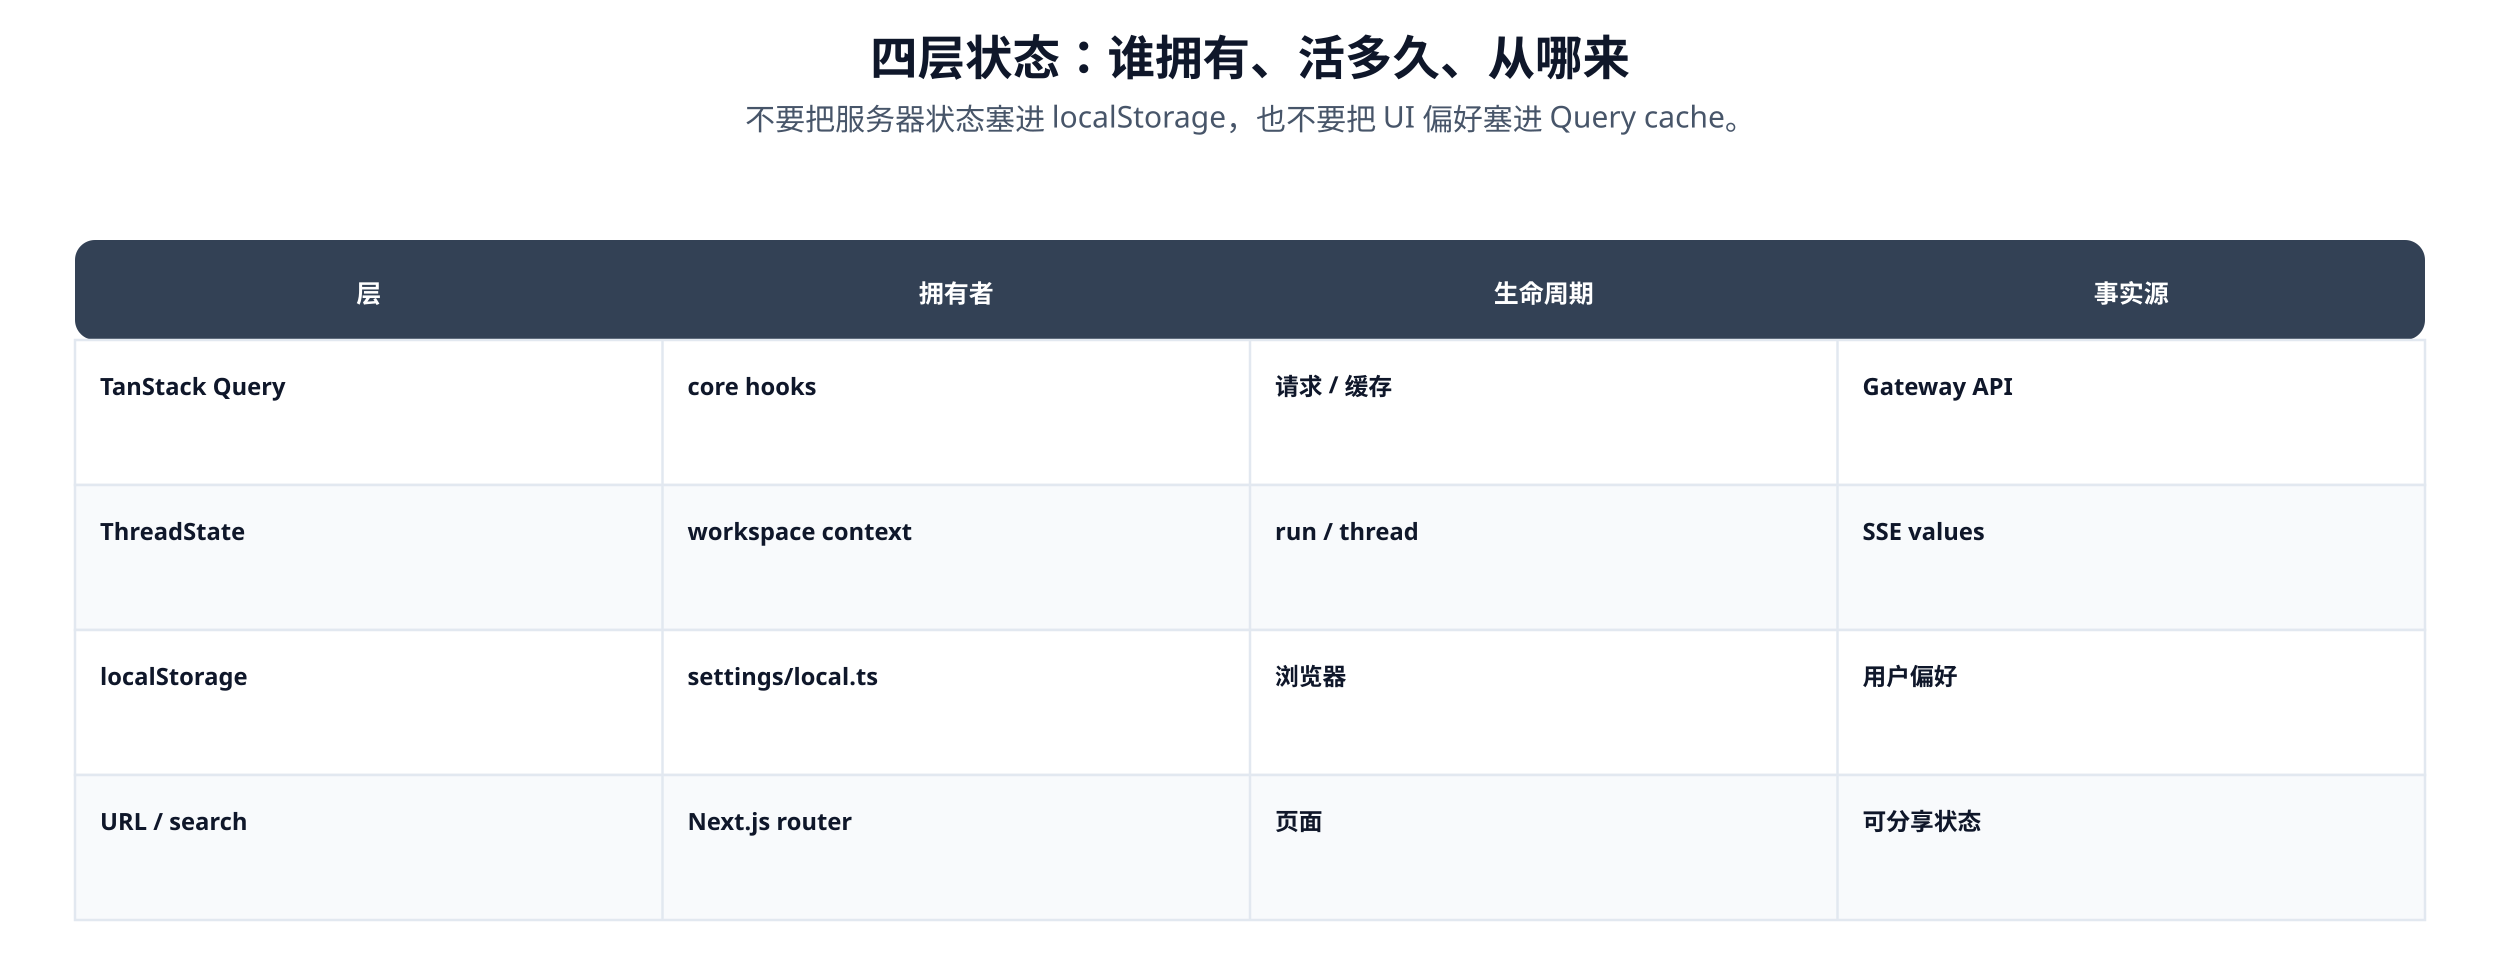
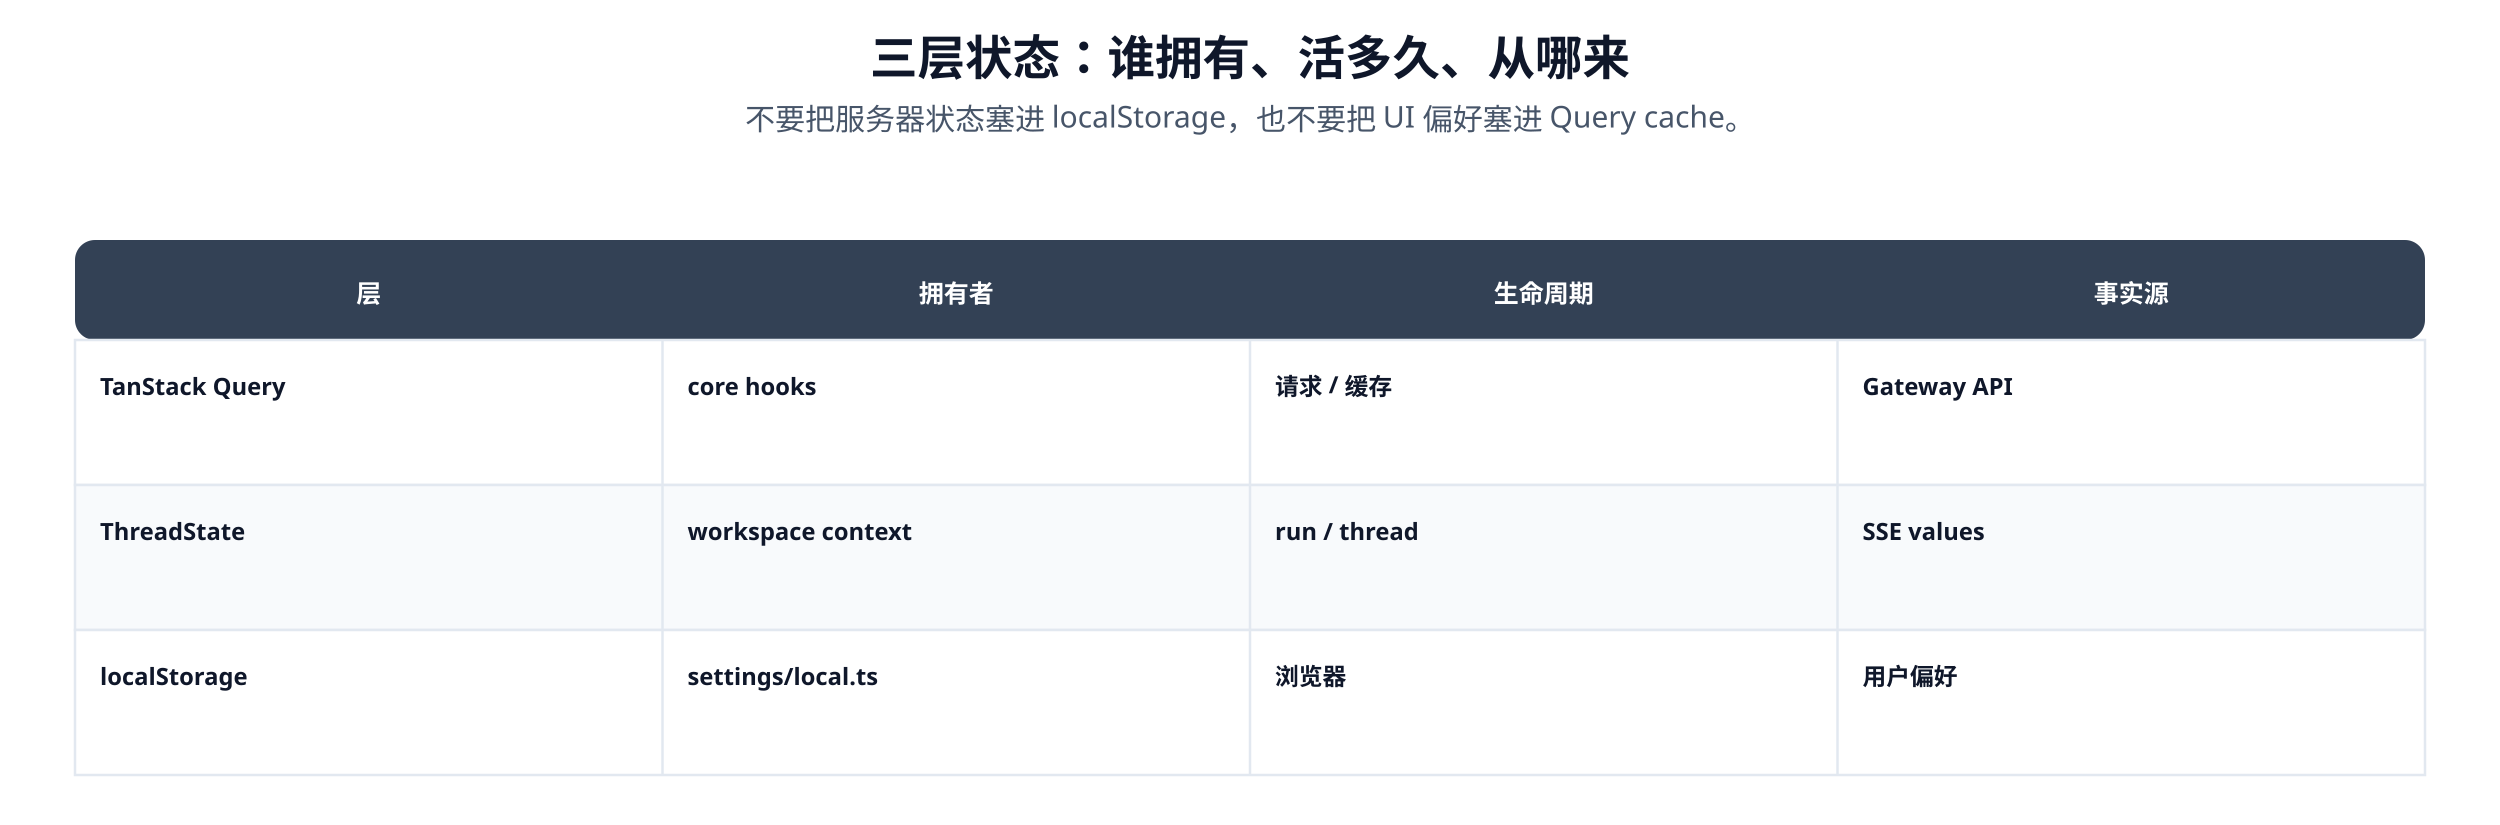
- <svg xmlns="http://www.w3.org/2000/svg" viewBox="0 0 1000 388" font-family="PingFang SC, sans-serif" data-house="v1">
+ <svg xmlns="http://www.w3.org/2000/svg" viewBox="0 0 1000 330" font-family="PingFang SC, sans-serif" data-house="v1">
  <defs>
    <marker id="a" markerWidth="8" markerHeight="8" refX="6" refY="3" orient="auto">
      <path d="M0,0 L6,3 L0,6 z" fill="#64748b" />
    </marker>
  </defs>
-   <rect width="1000" height="388" fill="#ffffff" />
-   <text x="500.0" y="30" text-anchor="middle" font-size="19" font-weight="700" fill="#0f172a">四层状态：谁拥有、活多久、从哪来</text>
+   <rect width="1000" height="330" fill="#ffffff" />
+   <text x="500.0" y="30" text-anchor="middle" font-size="19" font-weight="700" fill="#0f172a">三层状态：谁拥有、活多久、从哪来</text>
  <text x="500.0" y="52" text-anchor="middle" font-size="12" fill="#475569">不要把服务器状态塞进 localStorage，也不要把 UI 偏好塞进 Query cache。</text>
  <rect x="30" y="96" width="940" height="40" rx="8" fill="#334155" />
  <text x="147.5" y="121" text-anchor="middle" font-size="10" font-weight="700" fill="#ffffff">层</text>
  <text x="382.5" y="121" text-anchor="middle" font-size="10" font-weight="700" fill="#ffffff">拥有者</text>
  <text x="617.5" y="121" text-anchor="middle" font-size="10" font-weight="700" fill="#ffffff">生命周期</text>
  <text x="852.5" y="121" text-anchor="middle" font-size="10" font-weight="700" fill="#ffffff">事实源</text>
  <rect x="30" y="136" width="940" height="58" fill="#ffffff" stroke="#e2e8f0" />
  <text x="40.0" y="158" font-size="9.5" font-weight="700" fill="#0f172a">TanStack Query</text>
  <text x="275.0" y="158" font-size="9.5" font-weight="700" fill="#0f172a">core hooks</text>
  <line x1="265.0" y1="136" x2="265.0" y2="194" stroke="#e2e8f0" />
  <text x="510.0" y="158" font-size="9.5" font-weight="700" fill="#0f172a">请求 / 缓存</text>
  <line x1="500.0" y1="136" x2="500.0" y2="194" stroke="#e2e8f0" />
  <text x="745.0" y="158" font-size="9.5" font-weight="700" fill="#0f172a">Gateway API</text>
  <line x1="735.0" y1="136" x2="735.0" y2="194" stroke="#e2e8f0" />
  <rect x="30" y="194" width="940" height="58" fill="#f8fafc" stroke="#e2e8f0" />
  <text x="40.0" y="216" font-size="9.5" font-weight="700" fill="#0f172a">ThreadState</text>
  <text x="275.0" y="216" font-size="9.5" font-weight="700" fill="#0f172a">workspace context</text>
  <line x1="265.0" y1="194" x2="265.0" y2="252" stroke="#e2e8f0" />
  <text x="510.0" y="216" font-size="9.5" font-weight="700" fill="#0f172a">run / thread</text>
  <line x1="500.0" y1="194" x2="500.0" y2="252" stroke="#e2e8f0" />
  <text x="745.0" y="216" font-size="9.5" font-weight="700" fill="#0f172a">SSE values</text>
  <line x1="735.0" y1="194" x2="735.0" y2="252" stroke="#e2e8f0" />
  <rect x="30" y="252" width="940" height="58" fill="#ffffff" stroke="#e2e8f0" />
  <text x="40.0" y="274" font-size="9.5" font-weight="700" fill="#0f172a">localStorage</text>
  <text x="275.0" y="274" font-size="9.5" font-weight="700" fill="#0f172a">settings/local.ts</text>
  <line x1="265.0" y1="252" x2="265.0" y2="310" stroke="#e2e8f0" />
  <text x="510.0" y="274" font-size="9.5" font-weight="700" fill="#0f172a">浏览器</text>
  <line x1="500.0" y1="252" x2="500.0" y2="310" stroke="#e2e8f0" />
  <text x="745.0" y="274" font-size="9.5" font-weight="700" fill="#0f172a">用户偏好</text>
  <line x1="735.0" y1="252" x2="735.0" y2="310" stroke="#e2e8f0" />
-   <rect x="30" y="310" width="940" height="58" fill="#f8fafc" stroke="#e2e8f0" />
-   <text x="40.0" y="332" font-size="9.5" font-weight="700" fill="#0f172a">URL / search</text>
-   <text x="275.0" y="332" font-size="9.5" font-weight="700" fill="#0f172a">Next.js router</text>
-   <line x1="265.0" y1="310" x2="265.0" y2="368" stroke="#e2e8f0" />
-   <text x="510.0" y="332" font-size="9.5" font-weight="700" fill="#0f172a">页面</text>
-   <line x1="500.0" y1="310" x2="500.0" y2="368" stroke="#e2e8f0" />
-   <text x="745.0" y="332" font-size="9.5" font-weight="700" fill="#0f172a">可分享状态</text>
-   <line x1="735.0" y1="310" x2="735.0" y2="368" stroke="#e2e8f0" />
</svg>
